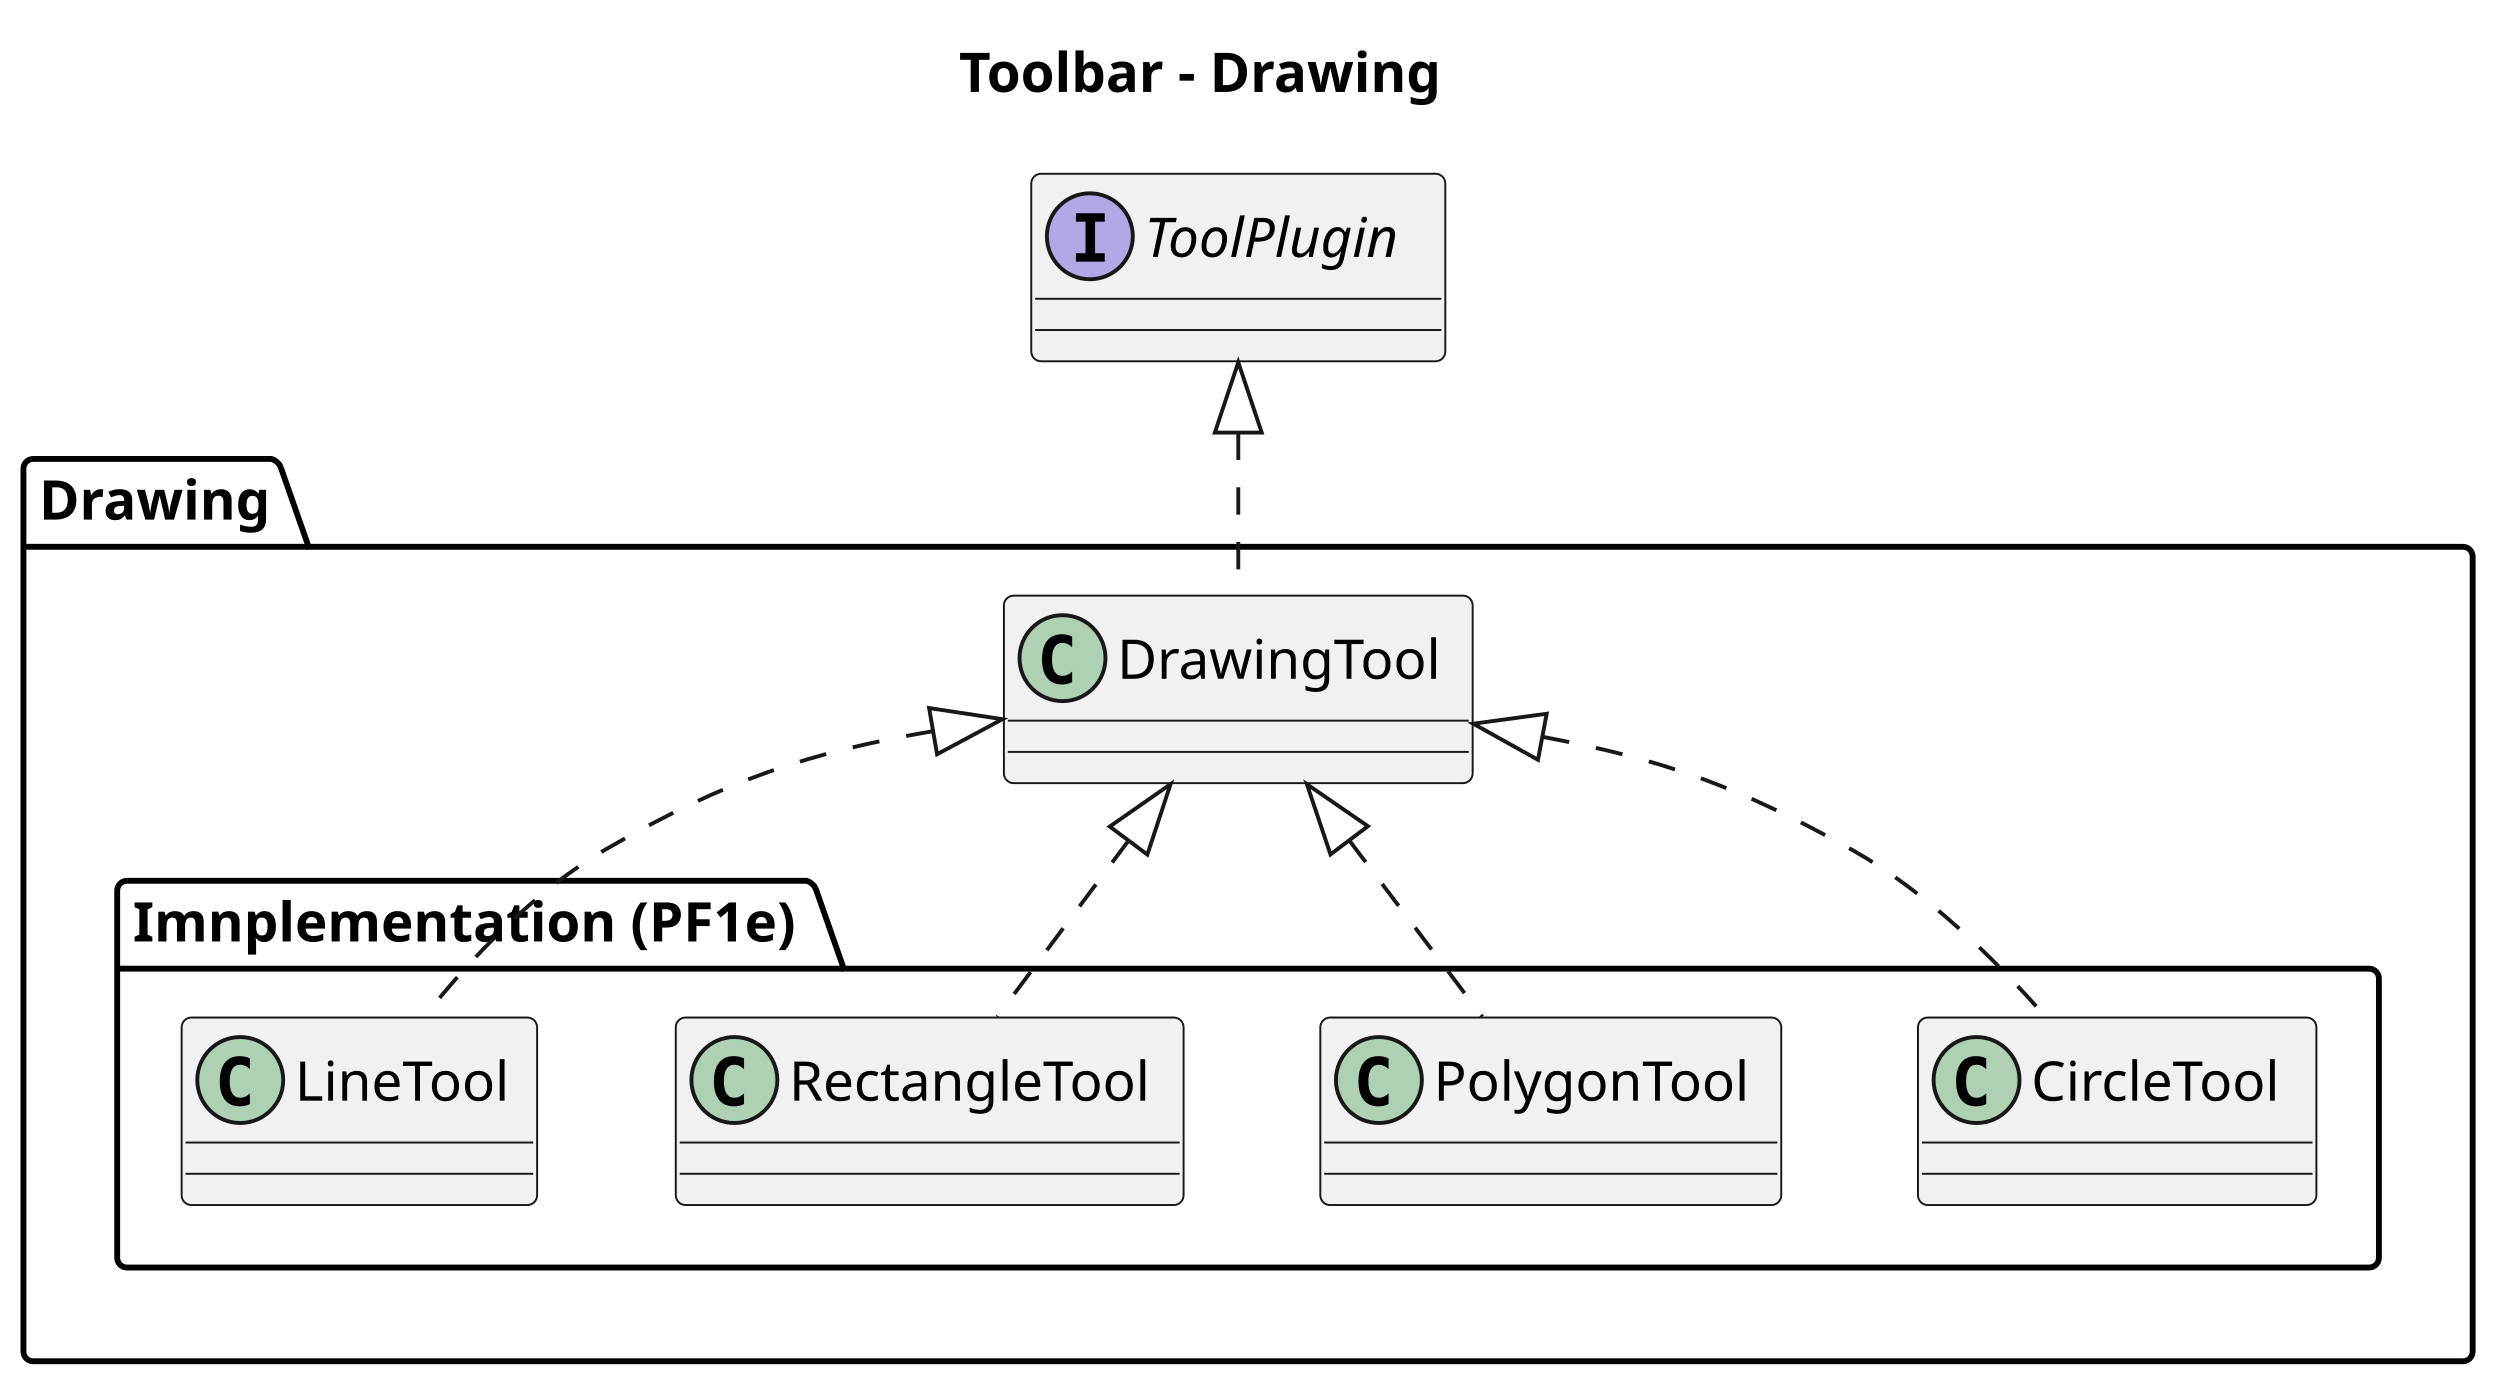
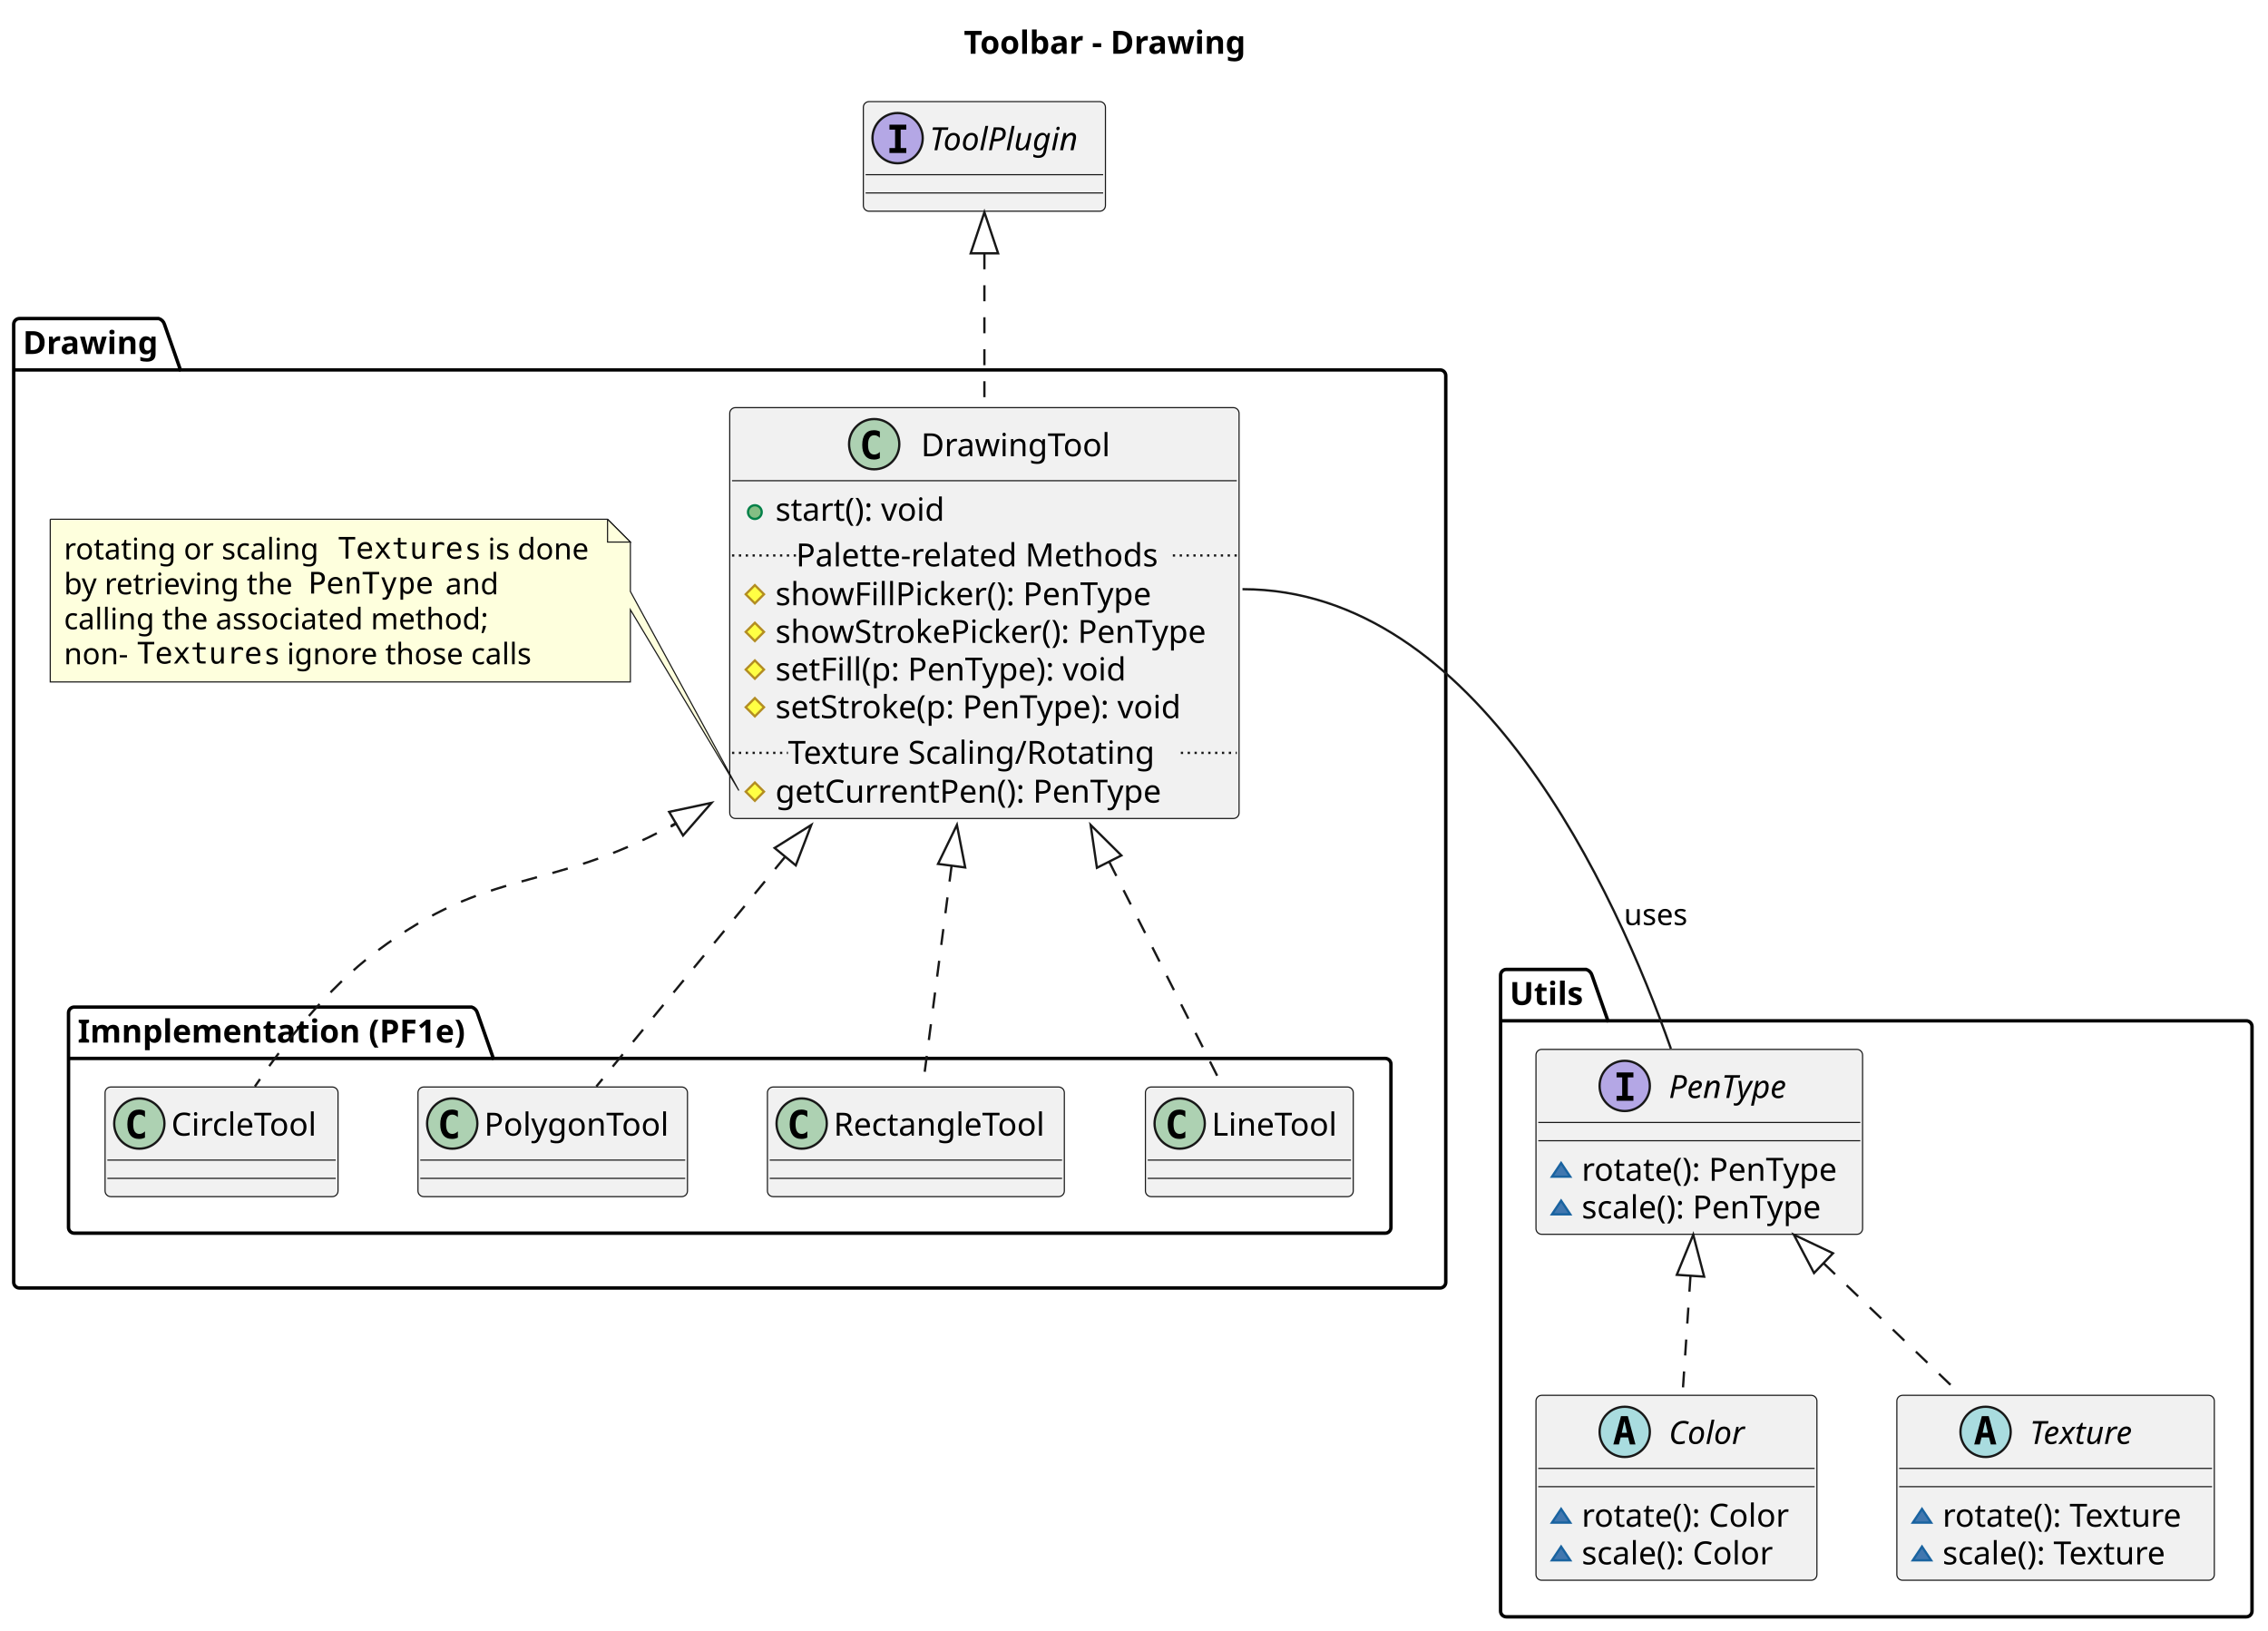
- <svg xmlns="http://www.w3.org/2000/svg" contentStyleType="text/css" height="355px" preserveAspectRatio="none" style="width:640px;height:355px;background:#FFFFFF;" version="1.1" viewBox="0 0 640 355" width="640px" zoomAndPan="magnify">
+ <svg xmlns="http://www.w3.org/2000/svg" contentStyleType="text/css" height="714px" preserveAspectRatio="none" style="width:993px;height:714px;background:#FFFFFF;" version="1.1" viewBox="0 0 993 714" width="993px" zoomAndPan="magnify">
  <defs />
  <g>
-     <text fill="#000000" font-family="sans-serif" font-size="14" font-weight="bold" lengthAdjust="spacing" textLength="135" x="245.5" y="23.535">Toolbar - Drawing</text>
+     <text fill="#000000" font-family="sans-serif" font-size="14" font-weight="bold" lengthAdjust="spacing" textLength="135" x="422" y="23.535">Toolbar - Drawing</text>
+     <g id="cluster_Utils">
+       <path d="M659.5,424.488 L694.5,424.488 A3.75,3.75 0 0 1 697,426.988 L704,446.977 L983.5,446.977 A2.5,2.5 0 0 1 986,449.477 L986,705.448 A2.5,2.5 0 0 1 983.5,707.948 L659.5,707.948 A2.5,2.5 0 0 1 657,705.448 L657,426.988 A2.5,2.5 0 0 1 659.5,424.488 " fill="none" style="stroke:#000000;stroke-width:1.5;" />
+       <line style="stroke:#000000;stroke-width:1.5;" x1="657" x2="704" y1="446.977" y2="446.977" />
+       <text fill="#000000" font-family="sans-serif" font-size="14" font-weight="bold" lengthAdjust="spacing" textLength="34" x="661" y="440.023">Utils</text>
+     </g>
    <g id="cluster_Drawing">
-       <path d="M8.5,117.488 L69.5,117.488 A3.75,3.75 0 0 1 72,119.988 L79,139.977 L630.5,139.977 A2.5,2.5 0 0 1 633,142.477 L633,345.988 A2.5,2.5 0 0 1 630.5,348.488 L8.5,348.488 A2.5,2.5 0 0 1 6,345.988 L6,119.988 A2.5,2.5 0 0 1 8.5,117.488 " fill="none" style="stroke:#000000;stroke-width:1.5;" />
-       <line style="stroke:#000000;stroke-width:1.5;" x1="6" x2="79" y1="139.977" y2="139.977" />
-       <text fill="#000000" font-family="sans-serif" font-size="14" font-weight="bold" lengthAdjust="spacing" textLength="60" x="10" y="133.023">Drawing</text>
+       <path d="M8.5,139.488 L69.5,139.488 A3.75,3.75 0 0 1 72,141.988 L79,161.977 L630.5,161.977 A2.5,2.5 0 0 1 633,164.477 L633,561.468 A2.5,2.5 0 0 1 630.5,563.968 L8.5,563.968 A2.5,2.5 0 0 1 6,561.468 L6,141.988 A2.5,2.5 0 0 1 8.5,139.488 " fill="none" style="stroke:#000000;stroke-width:1.5;" />
+       <line style="stroke:#000000;stroke-width:1.5;" x1="6" x2="79" y1="161.977" y2="161.977" />
+       <text fill="#000000" font-family="sans-serif" font-size="14" font-weight="bold" lengthAdjust="spacing" textLength="60" x="10" y="155.023">Drawing</text>
    </g>
    <g id="cluster_Implementation">
-       <path d="M32.5,225.488 L206.5,225.488 A3.75,3.75 0 0 1 209,227.988 L216,247.977 L606.5,247.977 A2.5,2.5 0 0 1 609,250.477 L609,321.988 A2.5,2.5 0 0 1 606.5,324.488 L32.5,324.488 A2.5,2.5 0 0 1 30,321.988 L30,227.988 A2.5,2.5 0 0 1 32.5,225.488 " fill="none" style="stroke:#000000;stroke-width:1.5;" />
-       <line style="stroke:#000000;stroke-width:1.5;" x1="30" x2="216" y1="247.977" y2="247.977" />
-       <text fill="#000000" font-family="sans-serif" font-size="14" font-weight="bold" lengthAdjust="spacing" textLength="173" x="34" y="241.023">Imnplementation (PF1e)</text>
+       <path d="M32.5,440.968 L206.5,440.968 A3.75,3.75 0 0 1 209,443.468 L216,463.457 L606.5,463.457 A2.5,2.5 0 0 1 609,465.957 L609,537.468 A2.5,2.5 0 0 1 606.5,539.968 L32.5,539.968 A2.5,2.5 0 0 1 30,537.468 L30,443.468 A2.5,2.5 0 0 1 32.5,440.968 " fill="none" style="stroke:#000000;stroke-width:1.5;" />
+       <line style="stroke:#000000;stroke-width:1.5;" x1="30" x2="216" y1="463.457" y2="463.457" />
+       <text fill="#000000" font-family="sans-serif" font-size="14" font-weight="bold" lengthAdjust="spacing" textLength="173" x="34" y="456.503">Imnplementation (PF1e)</text>
+     </g>
+     <g id="elem_PenType">
+       <rect codeLine="6" fill="#F1F1F1" height="80.977" id="PenType" rx="2.5" ry="2.5" style="stroke:#181818;stroke-width:0.5;" width="143" x="672.5" y="459.488" />
+       <ellipse cx="711.35" cy="475.488" fill="#B4A7E5" rx="11" ry="11" style="stroke:#181818;stroke-width:1.0;" />
+       <path d="M707.778,471.753 L707.778,469.595 L715.157,469.595 L715.157,471.753 L712.692,471.753 L712.692,479.83 L715.157,479.83 L715.157,481.988 L707.778,481.988 L707.778,479.83 L710.243,479.83 L710.243,471.753 Z " fill="#000000" />
+       <text fill="#000000" font-family="sans-serif" font-size="14" font-style="italic" lengthAdjust="spacing" textLength="58" x="730.65" y="480.779">PenType</text>
+       <line style="stroke:#181818;stroke-width:0.5;" x1="673.5" x2="814.5" y1="491.488" y2="491.488" />
+       <line style="stroke:#181818;stroke-width:0.5;" x1="673.5" x2="814.5" y1="499.488" y2="499.488" />
+       <polygon fill="#4177AF" points="683.5,509.232,679.5,515.232,687.5,515.232" style="stroke:#1963A0;stroke-width:1.0;" />
+       <text fill="#000000" font-family="sans-serif" font-size="14" lengthAdjust="spacing" textLength="117" x="692.5" y="517.023">rotate(): PenType</text>
+       <polygon fill="#4177AF" points="683.5,525.721,679.5,531.721,687.5,531.721" style="stroke:#1963A0;stroke-width:1.0;" />
+       <text fill="#000000" font-family="sans-serif" font-size="14" lengthAdjust="spacing" textLength="110" x="692.5" y="533.512">scale(): PenType</text>
+     </g>
+     <g id="elem_Color">
+       <rect codeLine="10" fill="#F1F1F1" height="80.977" id="Color" rx="2.5" ry="2.5" style="stroke:#181818;stroke-width:0.5;" width="123" x="672.5" y="610.968" />
+       <ellipse cx="711.35" cy="626.968" fill="#A9DCDF" rx="11" ry="11" style="stroke:#181818;stroke-width:1.0;" />
+       <path d="M711.213,622.316 L710.059,627.388 L712.375,627.388 Z M709.719,620.075 L712.716,620.075 L716.061,632.468 L713.612,632.468 L712.848,629.405 L709.57,629.405 L708.823,632.468 L706.374,632.468 Z " fill="#000000" />
+       <text fill="#000000" font-family="sans-serif" font-size="14" font-style="italic" lengthAdjust="spacing" textLength="38" x="730.65" y="632.259">Color</text>
+       <line style="stroke:#181818;stroke-width:0.5;" x1="673.5" x2="794.5" y1="642.968" y2="642.968" />
+       <line style="stroke:#181818;stroke-width:0.5;" x1="673.5" x2="794.5" y1="650.968" y2="650.968" />
+       <polygon fill="#4177AF" points="683.5,660.712,679.5,666.712,687.5,666.712" style="stroke:#1963A0;stroke-width:1.0;" />
+       <text fill="#000000" font-family="sans-serif" font-size="14" lengthAdjust="spacing" textLength="97" x="692.5" y="668.503">rotate(): Color</text>
+       <polygon fill="#4177AF" points="683.5,677.201,679.5,683.201,687.5,683.201" style="stroke:#1963A0;stroke-width:1.0;" />
+       <text fill="#000000" font-family="sans-serif" font-size="14" lengthAdjust="spacing" textLength="90" x="692.5" y="684.992">scale(): Color</text>
+     </g>
+     <g id="elem_Texture">
+       <rect codeLine="14" fill="#F1F1F1" height="80.977" id="Texture" rx="2.5" ry="2.5" style="stroke:#181818;stroke-width:0.5;" width="139" x="830.5" y="610.968" />
+       <ellipse cx="869.35" cy="626.968" fill="#A9DCDF" rx="11" ry="11" style="stroke:#181818;stroke-width:1.0;" />
+       <path d="M869.213,622.316 L868.059,627.388 L870.375,627.388 Z M867.719,620.075 L870.716,620.075 L874.061,632.468 L871.612,632.468 L870.848,629.405 L867.57,629.405 L866.823,632.468 L864.374,632.468 Z " fill="#000000" />
+       <text fill="#000000" font-family="sans-serif" font-size="14" font-style="italic" lengthAdjust="spacing" textLength="54" x="888.65" y="632.259">Texture</text>
+       <line style="stroke:#181818;stroke-width:0.5;" x1="831.5" x2="968.5" y1="642.968" y2="642.968" />
+       <line style="stroke:#181818;stroke-width:0.5;" x1="831.5" x2="968.5" y1="650.968" y2="650.968" />
+       <polygon fill="#4177AF" points="841.5,660.712,837.5,666.712,845.5,666.712" style="stroke:#1963A0;stroke-width:1.0;" />
+       <text fill="#000000" font-family="sans-serif" font-size="14" lengthAdjust="spacing" textLength="113" x="850.5" y="668.503">rotate(): Texture</text>
+       <polygon fill="#4177AF" points="841.5,677.201,837.5,683.201,845.5,683.201" style="stroke:#1963A0;stroke-width:1.0;" />
+       <text fill="#000000" font-family="sans-serif" font-size="14" lengthAdjust="spacing" textLength="106" x="850.5" y="684.992">scale(): Texture</text>
    </g>
    <g id="elem_DrawingTool">
-       <rect codeLine="6" fill="#F1F1F1" height="48" id="DrawingTool" rx="2.5" ry="2.5" style="stroke:#181818;stroke-width:0.5;" width="120" x="257" y="152.488" />
-       <ellipse cx="272" cy="168.488" fill="#ADD1B2" rx="11" ry="11" style="stroke:#181818;stroke-width:1.0;" />
-       <path d="M274.473,174.631 Q273.892,174.93 273.253,175.08 Q272.614,175.229 271.908,175.229 Q269.401,175.229 268.082,173.577 Q266.762,171.925 266.762,168.804 Q266.762,165.675 268.082,164.023 Q269.401,162.371 271.908,162.371 Q272.614,162.371 273.261,162.52 Q273.909,162.67 274.473,162.969 L274.473,165.691 Q273.842,165.11 273.249,164.841 Q272.655,164.571 272.024,164.571 Q270.68,164.571 269.995,165.637 Q269.31,166.704 269.31,168.804 Q269.31,170.896 269.995,171.963 Q270.68,173.029 272.024,173.029 Q272.655,173.029 273.249,172.76 Q273.842,172.49 274.473,171.909 Z " fill="#000000" />
-       <text fill="#000000" font-family="sans-serif" font-size="14" lengthAdjust="spacing" textLength="88" x="286" y="173.779">DrawingTool</text>
-       <line style="stroke:#181818;stroke-width:0.5;" x1="258" x2="376" y1="184.488" y2="184.488" />
-       <line style="stroke:#181818;stroke-width:0.5;" x1="258" x2="376" y1="192.488" y2="192.488" />
+       <rect codeLine="21" fill="#F1F1F1" height="179.906" id="DrawingTool" rx="2.5" ry="2.5" style="stroke:#181818;stroke-width:0.5;" width="223" x="319.5" y="178.488" />
+       <ellipse cx="382.75" cy="194.488" fill="#ADD1B2" rx="11" ry="11" style="stroke:#181818;stroke-width:1.0;" />
+       <path d="M385.223,200.631 Q384.642,200.93 384.003,201.08 Q383.364,201.229 382.658,201.229 Q380.151,201.229 378.832,199.577 Q377.512,197.925 377.512,194.804 Q377.512,191.675 378.832,190.023 Q380.151,188.371 382.658,188.371 Q383.364,188.371 384.011,188.52 Q384.659,188.67 385.223,188.969 L385.223,191.691 Q384.592,191.11 383.999,190.841 Q383.405,190.571 382.774,190.571 Q381.43,190.571 380.745,191.637 Q380.06,192.704 380.06,194.804 Q380.06,196.896 380.745,197.963 Q381.43,199.029 382.774,199.029 Q383.405,199.029 383.999,198.76 Q384.592,198.49 385.223,197.909 Z " fill="#000000" />
+       <text fill="#000000" font-family="sans-serif" font-size="14" lengthAdjust="spacing" textLength="88" x="403.25" y="199.779">DrawingTool</text>
+       <line style="stroke:#181818;stroke-width:0.5;" x1="320.5" x2="541.5" y1="210.488" y2="210.488" />
+       <ellipse cx="330.5" cy="224.232" fill="#84BE84" rx="3" ry="3" style="stroke:#038048;stroke-width:1.0;" />
+       <text fill="#000000" font-family="sans-serif" font-size="14" lengthAdjust="spacing" textLength="78" x="339.5" y="228.023">start(): void</text>
+       <polygon fill="#FFFF44" points="330.5,256.209,334.5,260.209,330.5,264.209,326.5,260.209" style="stroke:#B38D22;stroke-width:1.0;" />
+       <text fill="#000000" font-family="sans-serif" font-size="14" lengthAdjust="spacing" textLength="173" x="339.5" y="265">showFillPicker(): PenType</text>
+       <polygon fill="#FFFF44" points="330.5,272.697,334.5,276.697,330.5,280.697,326.5,276.697" style="stroke:#B38D22;stroke-width:1.0;" />
+       <text fill="#000000" font-family="sans-serif" font-size="14" lengthAdjust="spacing" textLength="197" x="339.5" y="281.488">showStrokePicker(): PenType</text>
+       <polygon fill="#FFFF44" points="330.5,289.185,334.5,293.185,330.5,297.185,326.5,293.185" style="stroke:#B38D22;stroke-width:1.0;" />
+       <text fill="#000000" font-family="sans-serif" font-size="14" lengthAdjust="spacing" textLength="162" x="339.5" y="297.977">setFill(p: PenType): void</text>
+       <polygon fill="#FFFF44" points="330.5,305.674,334.5,309.674,330.5,313.674,326.5,309.674" style="stroke:#B38D22;stroke-width:1.0;" />
+       <text fill="#000000" font-family="sans-serif" font-size="14" lengthAdjust="spacing" textLength="186" x="339.5" y="314.465">setStroke(p: PenType): void</text>
+       <line style="stroke:#181818;stroke-width:1.0;stroke-dasharray:1.0,2.0;" x1="320.5" x2="348.5" y1="243.221" y2="243.221" />
+       <text fill="#000000" font-family="sans-serif" font-size="14" lengthAdjust="spacing" textLength="165" x="348.5" y="248.012">Palette-related Methods</text>
+       <line style="stroke:#181818;stroke-width:1.0;stroke-dasharray:1.0,2.0;" x1="513.5" x2="541.5" y1="243.221" y2="243.221" />
+       <polygon fill="#FFFF44" points="330.5,342.65,334.5,346.65,330.5,350.65,326.5,346.65" style="stroke:#B38D22;stroke-width:1.0;" />
+       <text fill="#000000" font-family="sans-serif" font-size="14" lengthAdjust="spacing" textLength="176" x="339.5" y="351.441">getCurrentPen(): PenType</text>
+       <line style="stroke:#181818;stroke-width:1.0;stroke-dasharray:1.0,2.0;" x1="320.5" x2="345" y1="329.662" y2="329.662" />
+       <text fill="#000000" font-family="sans-serif" font-size="14" lengthAdjust="spacing" textLength="172" x="345" y="334.453">Texture Scaling/Rotating</text>
+       <line style="stroke:#181818;stroke-width:1.0;stroke-dasharray:1.0,2.0;" x1="517" x2="541.5" y1="329.662" y2="329.662" />
    </g>
+     <path d="M22,227.358 L22,298.601 A0,0 0 0 0 22,298.601 L276,298.601 A0,0 0 0 0 276,298.601 L276,266.979 L323.5,346.15 L276,258.979 L276,237.358 L266,227.358 L22,227.358 A0,0 0 0 0 22,227.358 " fill="#FEFFDD" style="stroke:#181818;stroke-width:0.5;" />
+     <path d="M266,227.358 L266,237.358 L276,237.358 L266,227.358 " fill="#FEFFDD" style="stroke:#181818;stroke-width:0.5;" />
+     <text fill="#000000" font-family="sans-serif" font-size="13" lengthAdjust="spacing" textLength="116" x="28" y="244.927">rotating or scaling</text>
+     <text fill="#000000" font-family="monospace" font-size="13" lengthAdjust="spacing" textLength="56" x="148" y="244.603">Texture</text>
+     <text fill="#000000" font-family="sans-serif" font-size="13" lengthAdjust="spacing" textLength="57" x="204" y="244.927">s is done</text>
+     <text fill="#000000" font-family="sans-serif" font-size="13" lengthAdjust="spacing" textLength="103" x="28" y="260.237">by retrieving the</text>
+     <text fill="#000000" font-family="monospace" font-size="13" lengthAdjust="spacing" textLength="56" x="135" y="259.913">PenType</text>
+     <text fill="#000000" font-family="sans-serif" font-size="13" lengthAdjust="spacing" textLength="23" x="195" y="260.237">and</text>
+     <text fill="#000000" font-family="sans-serif" font-size="13" lengthAdjust="spacing" textLength="193" x="28" y="275.548">calling the associated method;</text>
+     <text fill="#000000" font-family="sans-serif" font-size="13" lengthAdjust="spacing" textLength="32" x="28" y="290.858">non-</text>
+     <text fill="#000000" font-family="monospace" font-size="13" lengthAdjust="spacing" textLength="56" x="60" y="290.535">Texture</text>
+     <text fill="#000000" font-family="sans-serif" font-size="13" lengthAdjust="spacing" textLength="123" x="116" y="290.858">s ignore those calls</text>
    <g id="elem_CircleTool">
-       <rect codeLine="10" fill="#F1F1F1" height="48" id="CircleTool" rx="2.5" ry="2.5" style="stroke:#181818;stroke-width:0.5;" width="102" x="491" y="260.488" />
-       <ellipse cx="506" cy="276.488" fill="#ADD1B2" rx="11" ry="11" style="stroke:#181818;stroke-width:1.0;" />
-       <path d="M508.473,282.631 Q507.892,282.93 507.253,283.08 Q506.614,283.229 505.908,283.229 Q503.401,283.229 502.082,281.577 Q500.762,279.925 500.762,276.804 Q500.762,273.675 502.082,272.023 Q503.401,270.371 505.908,270.371 Q506.614,270.371 507.261,270.521 Q507.909,270.67 508.473,270.969 L508.473,273.691 Q507.842,273.11 507.249,272.841 Q506.655,272.571 506.024,272.571 Q504.68,272.571 503.995,273.637 Q503.31,274.704 503.31,276.804 Q503.31,278.896 503.995,279.963 Q504.68,281.029 506.024,281.029 Q506.655,281.029 507.249,280.76 Q507.842,280.49 508.473,279.909 Z " fill="#000000" />
-       <text fill="#000000" font-family="sans-serif" font-size="14" lengthAdjust="spacing" textLength="70" x="520" y="281.779">CircleTool</text>
-       <line style="stroke:#181818;stroke-width:0.5;" x1="492" x2="592" y1="292.488" y2="292.488" />
-       <line style="stroke:#181818;stroke-width:0.5;" x1="492" x2="592" y1="300.488" y2="300.488" />
+       <rect codeLine="42" fill="#F1F1F1" height="48" id="CircleTool" rx="2.5" ry="2.5" style="stroke:#181818;stroke-width:0.5;" width="102" x="46" y="475.968" />
+       <ellipse cx="61" cy="491.968" fill="#ADD1B2" rx="11" ry="11" style="stroke:#181818;stroke-width:1.0;" />
+       <path d="M63.473,498.111 Q62.892,498.41 62.253,498.56 Q61.614,498.709 60.908,498.709 Q58.401,498.709 57.081,497.057 Q55.762,495.405 55.762,492.284 Q55.762,489.155 57.081,487.503 Q58.401,485.851 60.908,485.851 Q61.614,485.851 62.261,486 Q62.909,486.15 63.473,486.449 L63.473,489.171 Q62.842,488.59 62.249,488.321 Q61.655,488.051 61.024,488.051 Q59.68,488.051 58.995,489.118 Q58.31,490.184 58.31,492.284 Q58.31,494.376 58.995,495.443 Q59.68,496.509 61.024,496.509 Q61.655,496.509 62.249,496.24 Q62.842,495.97 63.473,495.389 Z " fill="#000000" />
+       <text fill="#000000" font-family="sans-serif" font-size="14" lengthAdjust="spacing" textLength="70" x="75" y="497.259">CircleTool</text>
+       <line style="stroke:#181818;stroke-width:0.5;" x1="47" x2="147" y1="507.968" y2="507.968" />
+       <line style="stroke:#181818;stroke-width:0.5;" x1="47" x2="147" y1="515.968" y2="515.968" />
    </g>
    <g id="elem_PolygonTool">
-       <rect codeLine="13" fill="#F1F1F1" height="48" id="PolygonTool" rx="2.5" ry="2.5" style="stroke:#181818;stroke-width:0.5;" width="118" x="338" y="260.488" />
-       <ellipse cx="353" cy="276.488" fill="#ADD1B2" rx="11" ry="11" style="stroke:#181818;stroke-width:1.0;" />
-       <path d="M355.473,282.631 Q354.892,282.93 354.253,283.08 Q353.614,283.229 352.908,283.229 Q350.401,283.229 349.082,281.577 Q347.762,279.925 347.762,276.804 Q347.762,273.675 349.082,272.023 Q350.401,270.371 352.908,270.371 Q353.614,270.371 354.261,270.521 Q354.909,270.67 355.473,270.969 L355.473,273.691 Q354.842,273.11 354.249,272.841 Q353.655,272.571 353.024,272.571 Q351.68,272.571 350.995,273.637 Q350.31,274.704 350.31,276.804 Q350.31,278.896 350.995,279.963 Q351.68,281.029 353.024,281.029 Q353.655,281.029 354.249,280.76 Q354.842,280.49 355.473,279.909 Z " fill="#000000" />
-       <text fill="#000000" font-family="sans-serif" font-size="14" lengthAdjust="spacing" textLength="86" x="367" y="281.779">PolygonTool</text>
-       <line style="stroke:#181818;stroke-width:0.5;" x1="339" x2="455" y1="292.488" y2="292.488" />
-       <line style="stroke:#181818;stroke-width:0.5;" x1="339" x2="455" y1="300.488" y2="300.488" />
+       <rect codeLine="45" fill="#F1F1F1" height="48" id="PolygonTool" rx="2.5" ry="2.5" style="stroke:#181818;stroke-width:0.5;" width="118" x="183" y="475.968" />
+       <ellipse cx="198" cy="491.968" fill="#ADD1B2" rx="11" ry="11" style="stroke:#181818;stroke-width:1.0;" />
+       <path d="M200.473,498.111 Q199.892,498.41 199.253,498.56 Q198.614,498.709 197.908,498.709 Q195.401,498.709 194.082,497.057 Q192.762,495.405 192.762,492.284 Q192.762,489.155 194.082,487.503 Q195.401,485.851 197.908,485.851 Q198.614,485.851 199.261,486 Q199.909,486.15 200.473,486.449 L200.473,489.171 Q199.842,488.59 199.249,488.321 Q198.655,488.051 198.024,488.051 Q196.68,488.051 195.995,489.118 Q195.31,490.184 195.31,492.284 Q195.31,494.376 195.995,495.443 Q196.68,496.509 198.024,496.509 Q198.655,496.509 199.249,496.24 Q199.842,495.97 200.473,495.389 Z " fill="#000000" />
+       <text fill="#000000" font-family="sans-serif" font-size="14" lengthAdjust="spacing" textLength="86" x="212" y="497.259">PolygonTool</text>
+       <line style="stroke:#181818;stroke-width:0.5;" x1="184" x2="300" y1="507.968" y2="507.968" />
+       <line style="stroke:#181818;stroke-width:0.5;" x1="184" x2="300" y1="515.968" y2="515.968" />
    </g>
    <g id="elem_RectangleTool">
-       <rect codeLine="16" fill="#F1F1F1" height="48" id="RectangleTool" rx="2.5" ry="2.5" style="stroke:#181818;stroke-width:0.5;" width="130" x="173" y="260.488" />
-       <ellipse cx="188" cy="276.488" fill="#ADD1B2" rx="11" ry="11" style="stroke:#181818;stroke-width:1.0;" />
-       <path d="M190.473,282.631 Q189.892,282.93 189.253,283.08 Q188.614,283.229 187.908,283.229 Q185.401,283.229 184.082,281.577 Q182.762,279.925 182.762,276.804 Q182.762,273.675 184.082,272.023 Q185.401,270.371 187.908,270.371 Q188.614,270.371 189.261,270.521 Q189.909,270.67 190.473,270.969 L190.473,273.691 Q189.842,273.11 189.249,272.841 Q188.655,272.571 188.024,272.571 Q186.68,272.571 185.995,273.637 Q185.31,274.704 185.31,276.804 Q185.31,278.896 185.995,279.963 Q186.68,281.029 188.024,281.029 Q188.655,281.029 189.249,280.76 Q189.842,280.49 190.473,279.909 Z " fill="#000000" />
-       <text fill="#000000" font-family="sans-serif" font-size="14" lengthAdjust="spacing" textLength="98" x="202" y="281.779">RectangleTool</text>
-       <line style="stroke:#181818;stroke-width:0.5;" x1="174" x2="302" y1="292.488" y2="292.488" />
-       <line style="stroke:#181818;stroke-width:0.5;" x1="174" x2="302" y1="300.488" y2="300.488" />
+       <rect codeLine="48" fill="#F1F1F1" height="48" id="RectangleTool" rx="2.5" ry="2.5" style="stroke:#181818;stroke-width:0.5;" width="130" x="336" y="475.968" />
+       <ellipse cx="351" cy="491.968" fill="#ADD1B2" rx="11" ry="11" style="stroke:#181818;stroke-width:1.0;" />
+       <path d="M353.473,498.111 Q352.892,498.41 352.253,498.56 Q351.614,498.709 350.908,498.709 Q348.401,498.709 347.082,497.057 Q345.762,495.405 345.762,492.284 Q345.762,489.155 347.082,487.503 Q348.401,485.851 350.908,485.851 Q351.614,485.851 352.261,486 Q352.909,486.15 353.473,486.449 L353.473,489.171 Q352.842,488.59 352.249,488.321 Q351.655,488.051 351.024,488.051 Q349.68,488.051 348.995,489.118 Q348.31,490.184 348.31,492.284 Q348.31,494.376 348.995,495.443 Q349.68,496.509 351.024,496.509 Q351.655,496.509 352.249,496.24 Q352.842,495.97 353.473,495.389 Z " fill="#000000" />
+       <text fill="#000000" font-family="sans-serif" font-size="14" lengthAdjust="spacing" textLength="98" x="365" y="497.259">RectangleTool</text>
+       <line style="stroke:#181818;stroke-width:0.5;" x1="337" x2="465" y1="507.968" y2="507.968" />
+       <line style="stroke:#181818;stroke-width:0.5;" x1="337" x2="465" y1="515.968" y2="515.968" />
    </g>
    <g id="elem_LineTool">
-       <rect codeLine="19" fill="#F1F1F1" height="48" id="LineTool" rx="2.5" ry="2.5" style="stroke:#181818;stroke-width:0.5;" width="91" x="46.5" y="260.488" />
-       <ellipse cx="61.5" cy="276.488" fill="#ADD1B2" rx="11" ry="11" style="stroke:#181818;stroke-width:1.0;" />
-       <path d="M63.973,282.631 Q63.392,282.93 62.753,283.08 Q62.114,283.229 61.408,283.229 Q58.901,283.229 57.581,281.577 Q56.262,279.925 56.262,276.804 Q56.262,273.675 57.581,272.023 Q58.901,270.371 61.408,270.371 Q62.114,270.371 62.761,270.521 Q63.409,270.67 63.973,270.969 L63.973,273.691 Q63.342,273.11 62.749,272.841 Q62.155,272.571 61.524,272.571 Q60.18,272.571 59.495,273.637 Q58.81,274.704 58.81,276.804 Q58.81,278.896 59.495,279.963 Q60.18,281.029 61.524,281.029 Q62.155,281.029 62.749,280.76 Q63.342,280.49 63.973,279.909 Z " fill="#000000" />
-       <text fill="#000000" font-family="sans-serif" font-size="14" lengthAdjust="spacing" textLength="59" x="75.5" y="281.779">LineTool</text>
-       <line style="stroke:#181818;stroke-width:0.5;" x1="47.5" x2="136.5" y1="292.488" y2="292.488" />
-       <line style="stroke:#181818;stroke-width:0.5;" x1="47.5" x2="136.5" y1="300.488" y2="300.488" />
+       <rect codeLine="51" fill="#F1F1F1" height="48" id="LineTool" rx="2.5" ry="2.5" style="stroke:#181818;stroke-width:0.5;" width="91" x="501.5" y="475.968" />
+       <ellipse cx="516.5" cy="491.968" fill="#ADD1B2" rx="11" ry="11" style="stroke:#181818;stroke-width:1.0;" />
+       <path d="M518.973,498.111 Q518.392,498.41 517.753,498.56 Q517.114,498.709 516.408,498.709 Q513.901,498.709 512.582,497.057 Q511.262,495.405 511.262,492.284 Q511.262,489.155 512.582,487.503 Q513.901,485.851 516.408,485.851 Q517.114,485.851 517.761,486 Q518.409,486.15 518.973,486.449 L518.973,489.171 Q518.342,488.59 517.749,488.321 Q517.155,488.051 516.524,488.051 Q515.18,488.051 514.495,489.118 Q513.81,490.184 513.81,492.284 Q513.81,494.376 514.495,495.443 Q515.18,496.509 516.524,496.509 Q517.155,496.509 517.749,496.24 Q518.342,495.97 518.973,495.389 Z " fill="#000000" />
+       <text fill="#000000" font-family="sans-serif" font-size="14" lengthAdjust="spacing" textLength="59" x="530.5" y="497.259">LineTool</text>
+       <line style="stroke:#181818;stroke-width:0.5;" x1="502.5" x2="591.5" y1="507.968" y2="507.968" />
+       <line style="stroke:#181818;stroke-width:0.5;" x1="502.5" x2="591.5" y1="515.968" y2="515.968" />
    </g>
    <g id="elem_ToolPlugin">
-       <rect codeLine="3" fill="#F1F1F1" height="48" id="ToolPlugin" rx="2.5" ry="2.5" style="stroke:#181818;stroke-width:0.5;" width="106" x="264" y="44.488" />
-       <ellipse cx="279" cy="60.488" fill="#B4A7E5" rx="11" ry="11" style="stroke:#181818;stroke-width:1.0;" />
-       <path d="M275.428,56.753 L275.428,54.595 L282.807,54.595 L282.807,56.753 L280.342,56.753 L280.342,64.83 L282.807,64.83 L282.807,66.988 L275.428,66.988 L275.428,64.83 L277.893,64.83 L277.893,56.753 Z " fill="#000000" />
-       <text fill="#000000" font-family="sans-serif" font-size="14" font-style="italic" lengthAdjust="spacing" textLength="74" x="293" y="65.779">ToolPlugin</text>
-       <line style="stroke:#181818;stroke-width:0.5;" x1="265" x2="369" y1="76.488" y2="76.488" />
-       <line style="stroke:#181818;stroke-width:0.5;" x1="265" x2="369" y1="84.488" y2="84.488" />
+       <rect codeLine="3" fill="#F1F1F1" height="48" id="ToolPlugin" rx="2.5" ry="2.5" style="stroke:#181818;stroke-width:0.5;" width="106" x="378" y="44.488" />
+       <ellipse cx="393" cy="60.488" fill="#B4A7E5" rx="11" ry="11" style="stroke:#181818;stroke-width:1.0;" />
+       <path d="M389.428,56.753 L389.428,54.595 L396.807,54.595 L396.807,56.753 L394.342,56.753 L394.342,64.83 L396.807,64.83 L396.807,66.988 L389.428,66.988 L389.428,64.83 L391.893,64.83 L391.893,56.753 Z " fill="#000000" />
+       <text fill="#000000" font-family="sans-serif" font-size="14" font-style="italic" lengthAdjust="spacing" textLength="74" x="407" y="65.779">ToolPlugin</text>
+       <line style="stroke:#181818;stroke-width:0.5;" x1="379" x2="483" y1="76.488" y2="76.488" />
+       <line style="stroke:#181818;stroke-width:0.5;" x1="379" x2="483" y1="84.488" y2="84.488" />
+     </g>
+     <g id="link_PenType_Color">
+       <path d="M740.146,558.598 C738.696,580.228 738.11,588.958 736.67,610.608 " fill="none" id="PenType-backto-Color" style="stroke:#181818;stroke-width:1.0;stroke-dasharray:7.0,7.0;" />
+       <polygon fill="none" points="741.35,540.638,734.159,558.197,746.133,558.999,741.35,540.638" style="stroke:#181818;stroke-width:1.0;" />
+     </g>
+     <g id="link_PenType_Texture">
+       <path d="M798.393,553.096 C820.953,574.726 835.81,588.958 858.41,610.608 " fill="none" id="PenType-backto-Texture" style="stroke:#181818;stroke-width:1.0;stroke-dasharray:7.0,7.0;" />
+       <polygon fill="none" points="785.4,540.638,794.24,557.427,802.545,548.765,785.4,540.638" style="stroke:#181818;stroke-width:1.0;" />
    </g>
    <g id="link_ToolPlugin_DrawingTool">
-       <path d="M317,110.748 C317,128.428 317,134.618 317,152.278 " fill="none" id="ToolPlugin-backto-DrawingTool" style="stroke:#181818;stroke-width:1.0;stroke-dasharray:7.0,7.0;" />
-       <polygon fill="none" points="317,92.748,311,110.748,323,110.748,317,92.748" style="stroke:#181818;stroke-width:1.0;" />
+       <path d="M431,110.918 C431,131.348 431,144.378 431,174.608 " fill="none" id="ToolPlugin-backto-DrawingTool" style="stroke:#181818;stroke-width:1.0;stroke-dasharray:7.0,7.0;" />
+       <polygon fill="none" points="431,92.918,425,110.918,437,110.918,431,92.918" style="stroke:#181818;stroke-width:1.0;" />
+     </g>
+     <g id="link_DrawingTool_PenType">
+       <path codeLine="39" d="M544,257.988 C647.3,257.988 707.43,390.728 731.57,459.178 " fill="none" id="DrawingTool-PenType" style="stroke:#181818;stroke-width:1.0;" />
+       <text fill="#000000" font-family="sans-serif" font-size="13" lengthAdjust="spacing" textLength="29" x="711" y="405.057">uses</text>
    </g>
    <g id="link_DrawingTool_CircleTool">
-       <path d="M394.836,188.614 C425.286,194.374 444.3,200.878 474,217.488 C493.24,228.248 510.97,245.828 523.5,260.138 " fill="none" id="DrawingTool-backto-CircleTool" style="stroke:#181818;stroke-width:1.0;stroke-dasharray:7.0,7.0;" />
-       <polygon fill="none" points="377.15,185.268,393.721,194.509,395.952,182.718,377.15,185.268" style="stroke:#181818;stroke-width:1.0;" />
+       <path d="M296.012,360.659 C290.142,364.109 299.8,358.328 294,361.488 C239.26,391.278 214.91,379.148 165,416.488 C143.15,432.828 123.97,457.598 111.6,475.728 " fill="none" id="DrawingTool-backto-CircleTool" style="stroke:#181818;stroke-width:1.0;stroke-dasharray:7.0,7.0;" />
+       <polygon fill="none" points="311.53,351.538,292.972,355.486,299.052,365.832,311.53,351.538" style="stroke:#181818;stroke-width:1.0;" />
    </g>
    <g id="link_DrawingTool_PolygonTool">
-       <path d="M345.396,215.121 C358.726,232.801 366.16,242.618 379.48,260.278 " fill="none" id="DrawingTool-backto-PolygonTool" style="stroke:#181818;stroke-width:1.0;stroke-dasharray:7.0,7.0;" />
-       <polygon fill="none" points="334.56,200.748,340.606,218.733,350.187,211.509,334.56,200.748" style="stroke:#181818;stroke-width:1.0;" />
+       <path d="M343.788,375.112 C309.478,416.842 283.19,448.848 261.1,475.728 " fill="none" id="DrawingTool-backto-PolygonTool" style="stroke:#181818;stroke-width:1.0;stroke-dasharray:7.0,7.0;" />
+       <polygon fill="none" points="355.22,361.208,339.154,371.302,348.423,378.923,355.22,361.208" style="stroke:#181818;stroke-width:1.0;" />
    </g>
    <g id="link_DrawingTool_RectangleTool">
-       <path d="M288.907,215.184 C275.737,232.863 268.46,242.618 255.3,260.278 " fill="none" id="DrawingTool-backto-RectangleTool" style="stroke:#181818;stroke-width:1.0;stroke-dasharray:7.0,7.0;" />
-       <polygon fill="none" points="299.66,200.748,284.095,211.599,293.719,218.768,299.66,200.748" style="stroke:#181818;stroke-width:1.0;" />
+       <path d="M416.643,379.057 C411.203,420.787 407.54,448.848 404.03,475.728 " fill="none" id="DrawingTool-backto-RectangleTool" style="stroke:#181818;stroke-width:1.0;stroke-dasharray:7.0,7.0;" />
+       <polygon fill="none" points="418.97,361.208,410.693,378.282,422.593,379.833,418.97,361.208" style="stroke:#181818;stroke-width:1.0;" />
    </g>
    <g id="link_DrawingTool_LineTool">
-       <path d="M238.871,187.174 C207.001,192.664 185.95,199.548 155,217.488 C136.64,228.138 120.24,245.718 108.77,260.058 " fill="none" id="DrawingTool-backto-LineTool" style="stroke:#181818;stroke-width:1.0;stroke-dasharray:7.0,7.0;" />
-       <polygon fill="none" points="256.61,184.118,237.853,181.261,239.89,193.087,256.61,184.118" style="stroke:#181818;stroke-width:1.0;" />
+       <path d="M485.62,377.278 C506.68,419.008 521.72,448.848 535.28,475.728 " fill="none" id="DrawingTool-backto-LineTool" style="stroke:#181818;stroke-width:1.0;stroke-dasharray:7.0,7.0;" />
+       <polygon fill="none" points="477.51,361.208,480.263,379.981,490.976,374.575,477.51,361.208" style="stroke:#181818;stroke-width:1.0;" />
    </g>
  </g>
</svg>
